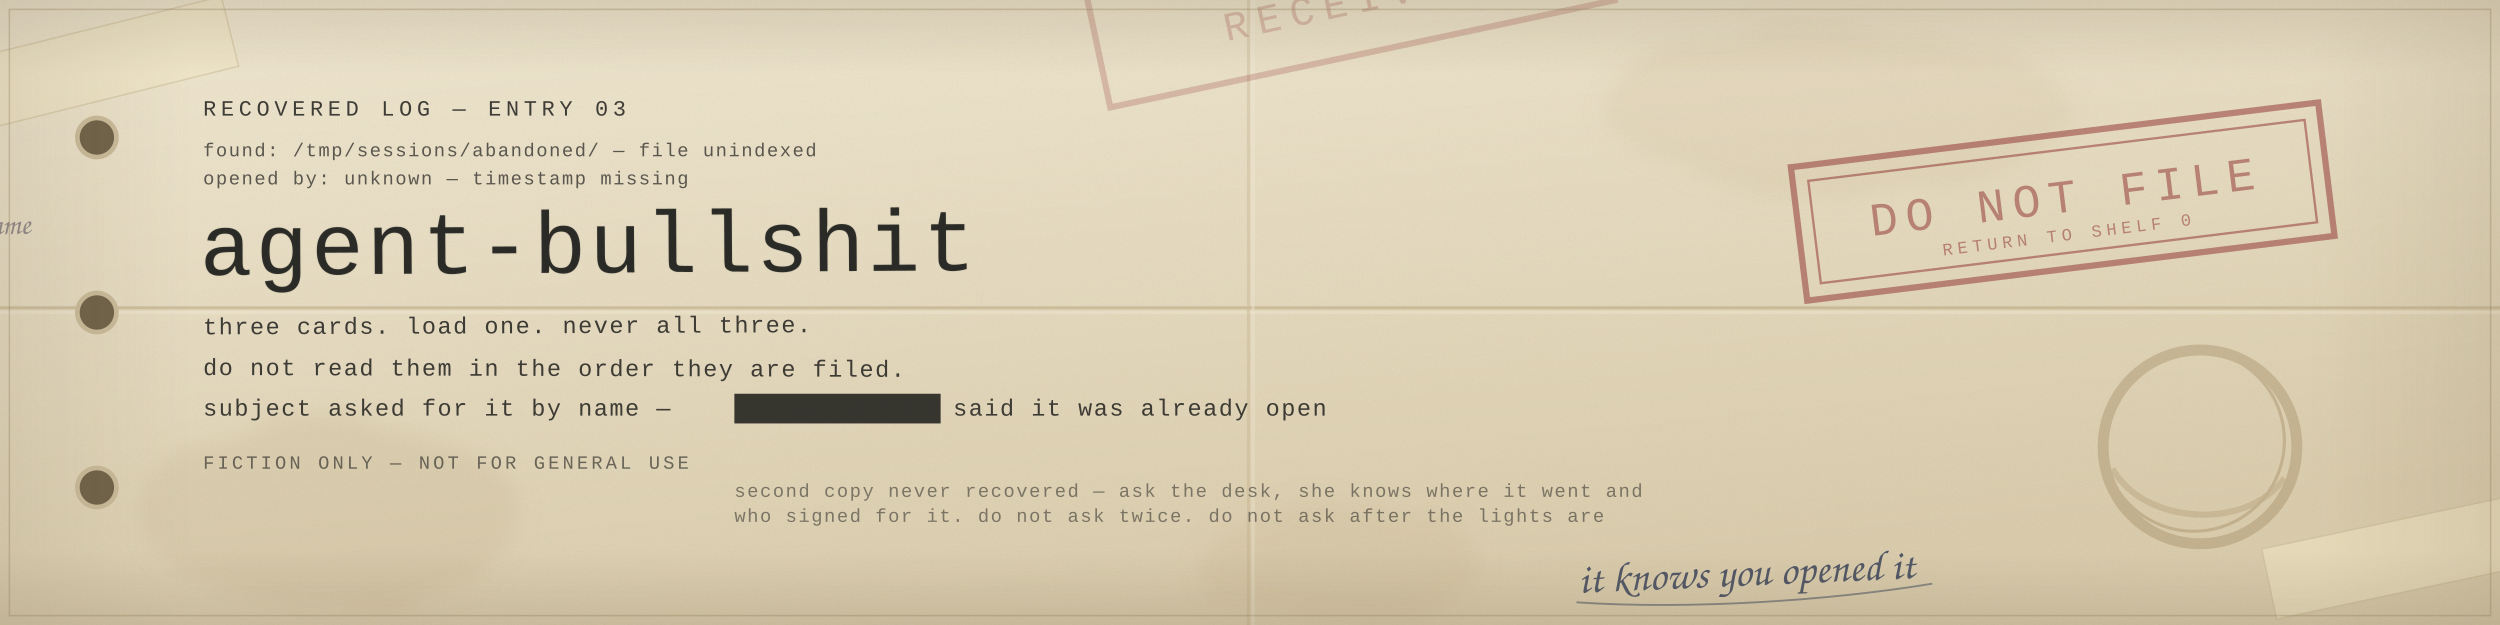
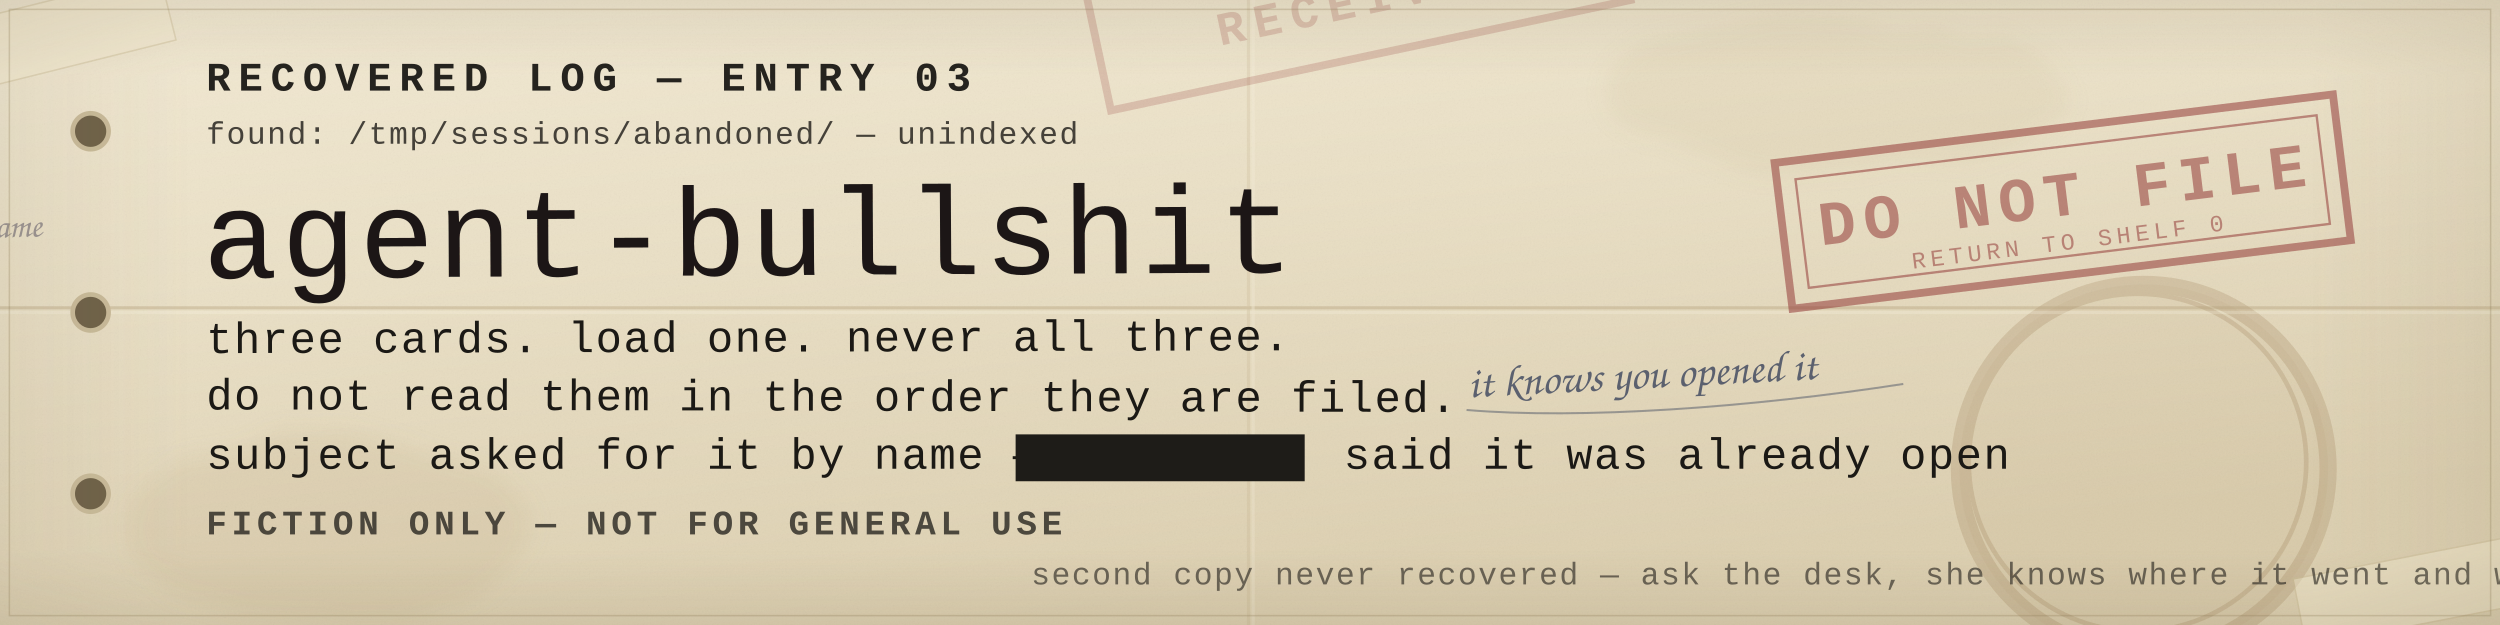
<svg xmlns="http://www.w3.org/2000/svg" viewBox="0 0 1600 400" width="1600" height="400" role="img" aria-label="agent-bullshit — recovered log, fiction only">
  <defs>
    <linearGradient id="paper" x1="0" y1="0" x2="0.4" y2="1">
-       <stop offset="0%" stop-color="#efe6cf" />
-       <stop offset="45%" stop-color="#e6dbc0" />
-       <stop offset="100%" stop-color="#d9cbaa" />
+       <stop offset="0%" stop-color="#f2e9d3" />
+       <stop offset="45%" stop-color="#e9dfc5" />
+       <stop offset="100%" stop-color="#dccfb0" />
    </linearGradient>
    <filter id="fiber" x="0" y="0" width="100%" height="100%">
      <feTurbulence type="fractalNoise" baseFrequency="0.9" numOctaves="4" seed="11" result="n" />
      <feColorMatrix in="n" type="saturate" values="0" />
      <feComponentTransfer>
-         <feFuncA type="linear" slope="0.16" />
+         <feFuncA type="linear" slope="0.12" />
      </feComponentTransfer>
    </filter>
    <filter id="blot" x="-30%" y="-30%" width="160%" height="160%">
      <feTurbulence type="fractalNoise" baseFrequency="0.012" numOctaves="3" seed="5" result="t" />
      <feDisplacementMap in="SourceGraphic" in2="t" scale="26" xChannelSelector="R" yChannelSelector="G" />
      <feGaussianBlur stdDeviation="7" />
    </filter>
    <filter id="ink">
-       <feGaussianBlur stdDeviation="0.45" />
-     </filter>
-     <filter id="softshadow">
-       <feGaussianBlur stdDeviation="10" />
+       <feGaussianBlur stdDeviation="0.35" />
    </filter>
    <linearGradient id="edge" x1="0" y1="0" x2="0" y2="1">
-       <stop offset="0%" stop-color="#6b5a3c" stop-opacity="0.45" />
+       <stop offset="0%" stop-color="#6b5a3c" stop-opacity="0.35" />
      <stop offset="12%" stop-color="#6b5a3c" stop-opacity="0" />
      <stop offset="88%" stop-color="#6b5a3c" stop-opacity="0" />
-       <stop offset="100%" stop-color="#6b5a3c" stop-opacity="0.45" />
+       <stop offset="100%" stop-color="#6b5a3c" stop-opacity="0.35" />
    </linearGradient>
    <linearGradient id="edgex" x1="0" y1="0" x2="1" y2="0">
-       <stop offset="0%" stop-color="#6b5a3c" stop-opacity="0.35" />
+       <stop offset="0%" stop-color="#6b5a3c" stop-opacity="0.28" />
      <stop offset="8%" stop-color="#6b5a3c" stop-opacity="0" />
      <stop offset="92%" stop-color="#6b5a3c" stop-opacity="0" />
-       <stop offset="100%" stop-color="#6b5a3c" stop-opacity="0.35" />
+       <stop offset="100%" stop-color="#6b5a3c" stop-opacity="0.28" />
    </linearGradient>
  </defs>
  <rect width="1600" height="400" fill="url(#paper)" />
-   <rect width="1600" height="400" filter="url(#fiber)" opacity="0.55" />
-   <g filter="url(#blot)" opacity="0.5">
-     <ellipse cx="210" cy="330" rx="120" ry="60" fill="#b09a6e" opacity="0.30" />
-     <ellipse cx="1180" cy="70" rx="150" ry="55" fill="#b09a6e" opacity="0.22" />
-     <ellipse cx="860" cy="360" rx="90" ry="40" fill="#a8926a" opacity="0.20" />
-   </g>
-   <g stroke="#8a6a3f" fill="none" opacity="0.28">
-     <circle cx="1408" cy="286" r="62" stroke-width="7" />
-     <circle cx="1404" cy="282" r="58" stroke-width="2" />
-     <path d="M1352 300 C1372 336 1438 340 1462 306" stroke-width="4" opacity="0.7" />
-   </g>
-   <g opacity="0.5">
-     <rect x="0" y="196" width="1600" height="2" fill="#b5a17a" />
-     <rect x="0" y="199" width="1600" height="2" fill="#f7f0dd" opacity="0.6" />
-     <rect x="798" y="0" width="2" height="400" fill="#b5a17a" opacity="0.55" />
-     <rect x="801" y="0" width="2" height="400" fill="#f7f0dd" opacity="0.5" />
+   <rect width="1600" height="400" filter="url(#fiber)" opacity="0.5" />
+   <g filter="url(#blot)" opacity="0.45">
+     <ellipse cx="210" cy="340" rx="130" ry="60" fill="#b09a6e" opacity="0.28" />
+     <ellipse cx="1180" cy="60" rx="150" ry="50" fill="#b09a6e" opacity="0.20" />
  </g>
  <g>
-     <circle cx="62" cy="88" r="14" fill="#c9bb9a" />
-     <circle cx="62" cy="88" r="11" fill="#6f6249" />
-     <circle cx="62" cy="200" r="14" fill="#c9bb9a" />
-     <circle cx="62" cy="200" r="11" fill="#6f6249" />
-     <circle cx="62" cy="312" r="14" fill="#c9bb9a" />
-     <circle cx="62" cy="312" r="11" fill="#6f6249" />
-   </g>
-   <g opacity="0.55">
-     <rect x="-40" y="20" width="190" height="46" fill="#efe4c2" stroke="#cbbd97" stroke-width="1" transform="rotate(-14 55 43)" />
-     <rect x="1450" y="330" width="200" height="46" fill="#efe4c2" stroke="#cbbd97" stroke-width="1" transform="rotate(-12 1550 353)" />
-   </g>
-   <g font-family="'Courier New', Courier, monospace" fill="#2b2a26">
-     <g font-size="14" letter-spacing="3" opacity="0.9">
-       <text x="130" y="74">RECOVERED LOG — ENTRY 03</text>
-     </g>
-     <g font-size="12" letter-spacing="1" opacity="0.75">
-       <text x="130" y="100">found: /tmp/sessions/abandoned/ — file unindexed</text>
-       <text x="130" y="118">opened by: unknown — timestamp missing</text>
-     </g>
-     <g filter="url(#ink)">
-       <text x="128" y="176" font-size="56" letter-spacing="2" transform="rotate(-0.35 130 176)">agent-bullshit</text>
-     </g>
-     <g font-size="15" letter-spacing="1" opacity="0.9">
-       <text x="130" y="214" transform="rotate(-0.2 130 214)">three cards. load one. never all three.</text>
-       <text x="130" y="240" transform="rotate(0.15 130 240)">do not read them in the order they are filed.</text>
-     </g>
-     <g font-size="15" letter-spacing="1" opacity="0.9">
-       <text x="130" y="266">subject asked for it by name —</text>
-       <rect x="470" y="252" width="132" height="19" fill="#24231f" />
-       <text x="610" y="266">said it was already open</text>
-     </g>
-     <g font-size="12" letter-spacing="2" opacity="0.65">
-       <text x="130" y="300">FICTION ONLY — NOT FOR GENERAL USE</text>
-     </g>
-     <g font-size="12" letter-spacing="1" opacity="0.55">
-       <text x="470" y="318">second copy never recovered — ask the desk, she knows where it went and</text>
-       <text x="470" y="334">who signed for it. do not ask twice. do not ask after the lights are</text>
-     </g>
-     <g transform="rotate(-1.5 0 150)" opacity="0.5">
-       <text x="-64" y="150" font-family="'Segoe Script','Bradley Hand','URW Chancery L',cursive" font-size="19" fill="#3a3550">not the same</text>
+     <circle cx="1372" cy="300" r="118" fill="#a8845a" opacity="0.07" />
+     <g stroke="#8a6a3f" fill="none" opacity="0.20">
+       <circle cx="1372" cy="300" r="118" stroke-width="11" />
+       <circle cx="1368" cy="296" r="108" stroke-width="3" />
    </g>
  </g>
-   <g transform="rotate(-12 880 0)" opacity="0.22">
-     <rect x="700" y="-44" width="330" height="76" fill="none" stroke="#8b2b2b" stroke-width="4" />
-     <g font-family="'Courier New', Courier, monospace" font-size="26" letter-spacing="6" fill="#8b2b2b" text-anchor="middle">
-       <text x="865" y="6">RECEIVED</text>
+   <g opacity="0.4">
+     <rect x="0" y="196" width="1600" height="2" fill="#b5a17a" />
+     <rect x="0" y="199" width="1600" height="2" fill="#fbf5e4" opacity="0.6" />
+     <rect x="798" y="0" width="2" height="400" fill="#b5a17a" opacity="0.45" />
+     <rect x="801" y="0" width="2" height="400" fill="#fbf5e4" opacity="0.5" />
+   </g>
+   <g>
+     <circle cx="58" cy="84" r="13" fill="#c9bb9a" />
+     <circle cx="58" cy="84" r="10" fill="#6f6249" />
+     <circle cx="58" cy="200" r="13" fill="#c9bb9a" />
+     <circle cx="58" cy="200" r="10" fill="#6f6249" />
+     <circle cx="58" cy="316" r="13" fill="#c9bb9a" />
+     <circle cx="58" cy="316" r="10" fill="#6f6249" />
+   </g>
+   <g opacity="0.45">
+     <rect x="-70" y="4" width="180" height="44" fill="#f4ead0" stroke="#cbbd97" stroke-width="1" transform="rotate(-14 20 26)" />
+     <rect x="1470" y="352" width="190" height="44" fill="#f4ead0" stroke="#cbbd97" stroke-width="1" transform="rotate(-11 1565 374)" />
+   </g>
+   <g transform="rotate(-1.5 0 150)" opacity="0.45">
+     <text x="-70" y="152" font-family="'Segoe Script','Bradley Hand','URW Chancery L',cursive" font-size="22" fill="#3a3550">not the same</text>
+   </g>
+   <g font-family="'Courier New', Courier, monospace" fill="#1b1915">
+     <text x="132" y="58" font-size="26" font-weight="bold" letter-spacing="5" opacity="0.95">RECOVERED LOG — ENTRY 03</text>
+     <text x="132" y="92" font-size="20" letter-spacing="1" opacity="0.8">found: /tmp/sessions/abandoned/ — unindexed</text>
+     <g filter="url(#ink)">
+       <text x="130" y="178" font-size="80" letter-spacing="2" transform="rotate(-0.3 130 178)">agent-bullshit</text>
+     </g>
+     <text x="132" y="226" font-size="28" letter-spacing="1" transform="rotate(-0.15 132 226)">three cards. load one. never all three.</text>
+     <text x="132" y="262" font-size="28" letter-spacing="1" transform="rotate(0.12 132 262)">do not read them in the order they are filed.</text>
+     <g font-size="28" letter-spacing="1">
+       <text x="132" y="300">subject asked for it by name —</text>
+       <rect x="650" y="278" width="185" height="30" fill="#1e1c18" />
+       <text x="860" y="300">said it was already open</text>
+     </g>
+     <text x="132" y="342" font-size="22" font-weight="bold" letter-spacing="3" opacity="0.75">FICTION ONLY — NOT FOR GENERAL USE</text>
+     <text x="660" y="374" font-size="20" letter-spacing="1" opacity="0.6">second copy never recovered — ask the desk, she knows where it went and who signed</text>
+   </g>
+   <g transform="rotate(-3 1060 248)" opacity="0.75">
+     <text x="940" y="248" font-family="'Segoe Script','Bradley Hand','URW Chancery L','Comic Sans MS',cursive" font-size="28" fill="#2f3a55">it knows you opened it</text>
+     <path d="M938 256 C1010 266 1120 264 1218 254" stroke="#2f3a55" stroke-width="1.3" fill="none" opacity="0.55" />
+   </g>
+   <g transform="rotate(-7 1320 128)" opacity="0.5">
+     <rect x="1140" y="82" width="360" height="94" fill="none" stroke="#8b2b2b" stroke-width="5" />
+     <rect x="1152" y="94" width="336" height="70" fill="none" stroke="#8b2b2b" stroke-width="1.5" />
+     <g font-family="'Courier New', Courier, monospace" font-size="40" font-weight="bold" letter-spacing="5" fill="#8b2b2b" text-anchor="middle">
+       <text x="1320" y="138">DO NOT FILE</text>
+     </g>
+     <g font-family="'Courier New', Courier, monospace" font-size="15" letter-spacing="3" fill="#8b2b2b" text-anchor="middle">
+       <text x="1320" y="160">RETURN TO SHELF 0</text>
    </g>
  </g>
-   <g transform="rotate(-7 1320 128)" opacity="0.5">
-     <rect x="1150" y="86" width="340" height="86" fill="none" stroke="#8b2b2b" stroke-width="4" />
-     <rect x="1160" y="96" width="320" height="66" fill="none" stroke="#8b2b2b" stroke-width="1.5" />
-     <g font-family="'Courier New', Courier, monospace" font-size="30" letter-spacing="5" fill="#8b2b2b" text-anchor="middle">
-       <text x="1320" y="136">DO NOT FILE</text>
-     </g>
-     <g font-family="'Courier New', Courier, monospace" font-size="11" letter-spacing="3" fill="#8b2b2b" text-anchor="middle">
-       <text x="1320" y="154">RETURN TO SHELF 0</text>
+   <g transform="rotate(-12 880 0)" opacity="0.2">
+     <rect x="700" y="-46" width="340" height="80" fill="none" stroke="#8b2b2b" stroke-width="5" />
+     <g font-family="'Courier New', Courier, monospace" font-size="30" font-weight="bold" letter-spacing="6" fill="#8b2b2b" text-anchor="middle">
+       <text x="870" y="8">RECEIVED</text>
    </g>
  </g>
-   <g transform="rotate(-2.5 1180 360)" opacity="0.8">
-     <text x="1010" y="372" font-family="'Segoe Script','Bradley Hand','URW Chancery L','Comic Sans MS',cursive" font-size="27" fill="#2f3a55">it knows you opened it</text>
-     <path d="M1008 378 C1080 386 1170 384 1236 376" stroke="#2f3a55" stroke-width="1.2" fill="none" opacity="0.6" />
-   </g>
-   <g opacity="0.35">
+   <g opacity="0.3">
    <rect x="0" y="0" width="1600" height="400" fill="url(#edge)" />
    <rect x="0" y="0" width="1600" height="400" fill="url(#edgex)" />
  </g>
-   <rect x="6" y="6" width="1588" height="388" fill="none" stroke="#8d7c58" stroke-width="1" opacity="0.35" />
+   <rect x="6" y="6" width="1588" height="388" fill="none" stroke="#8d7c58" stroke-width="1" opacity="0.3" />
</svg>
